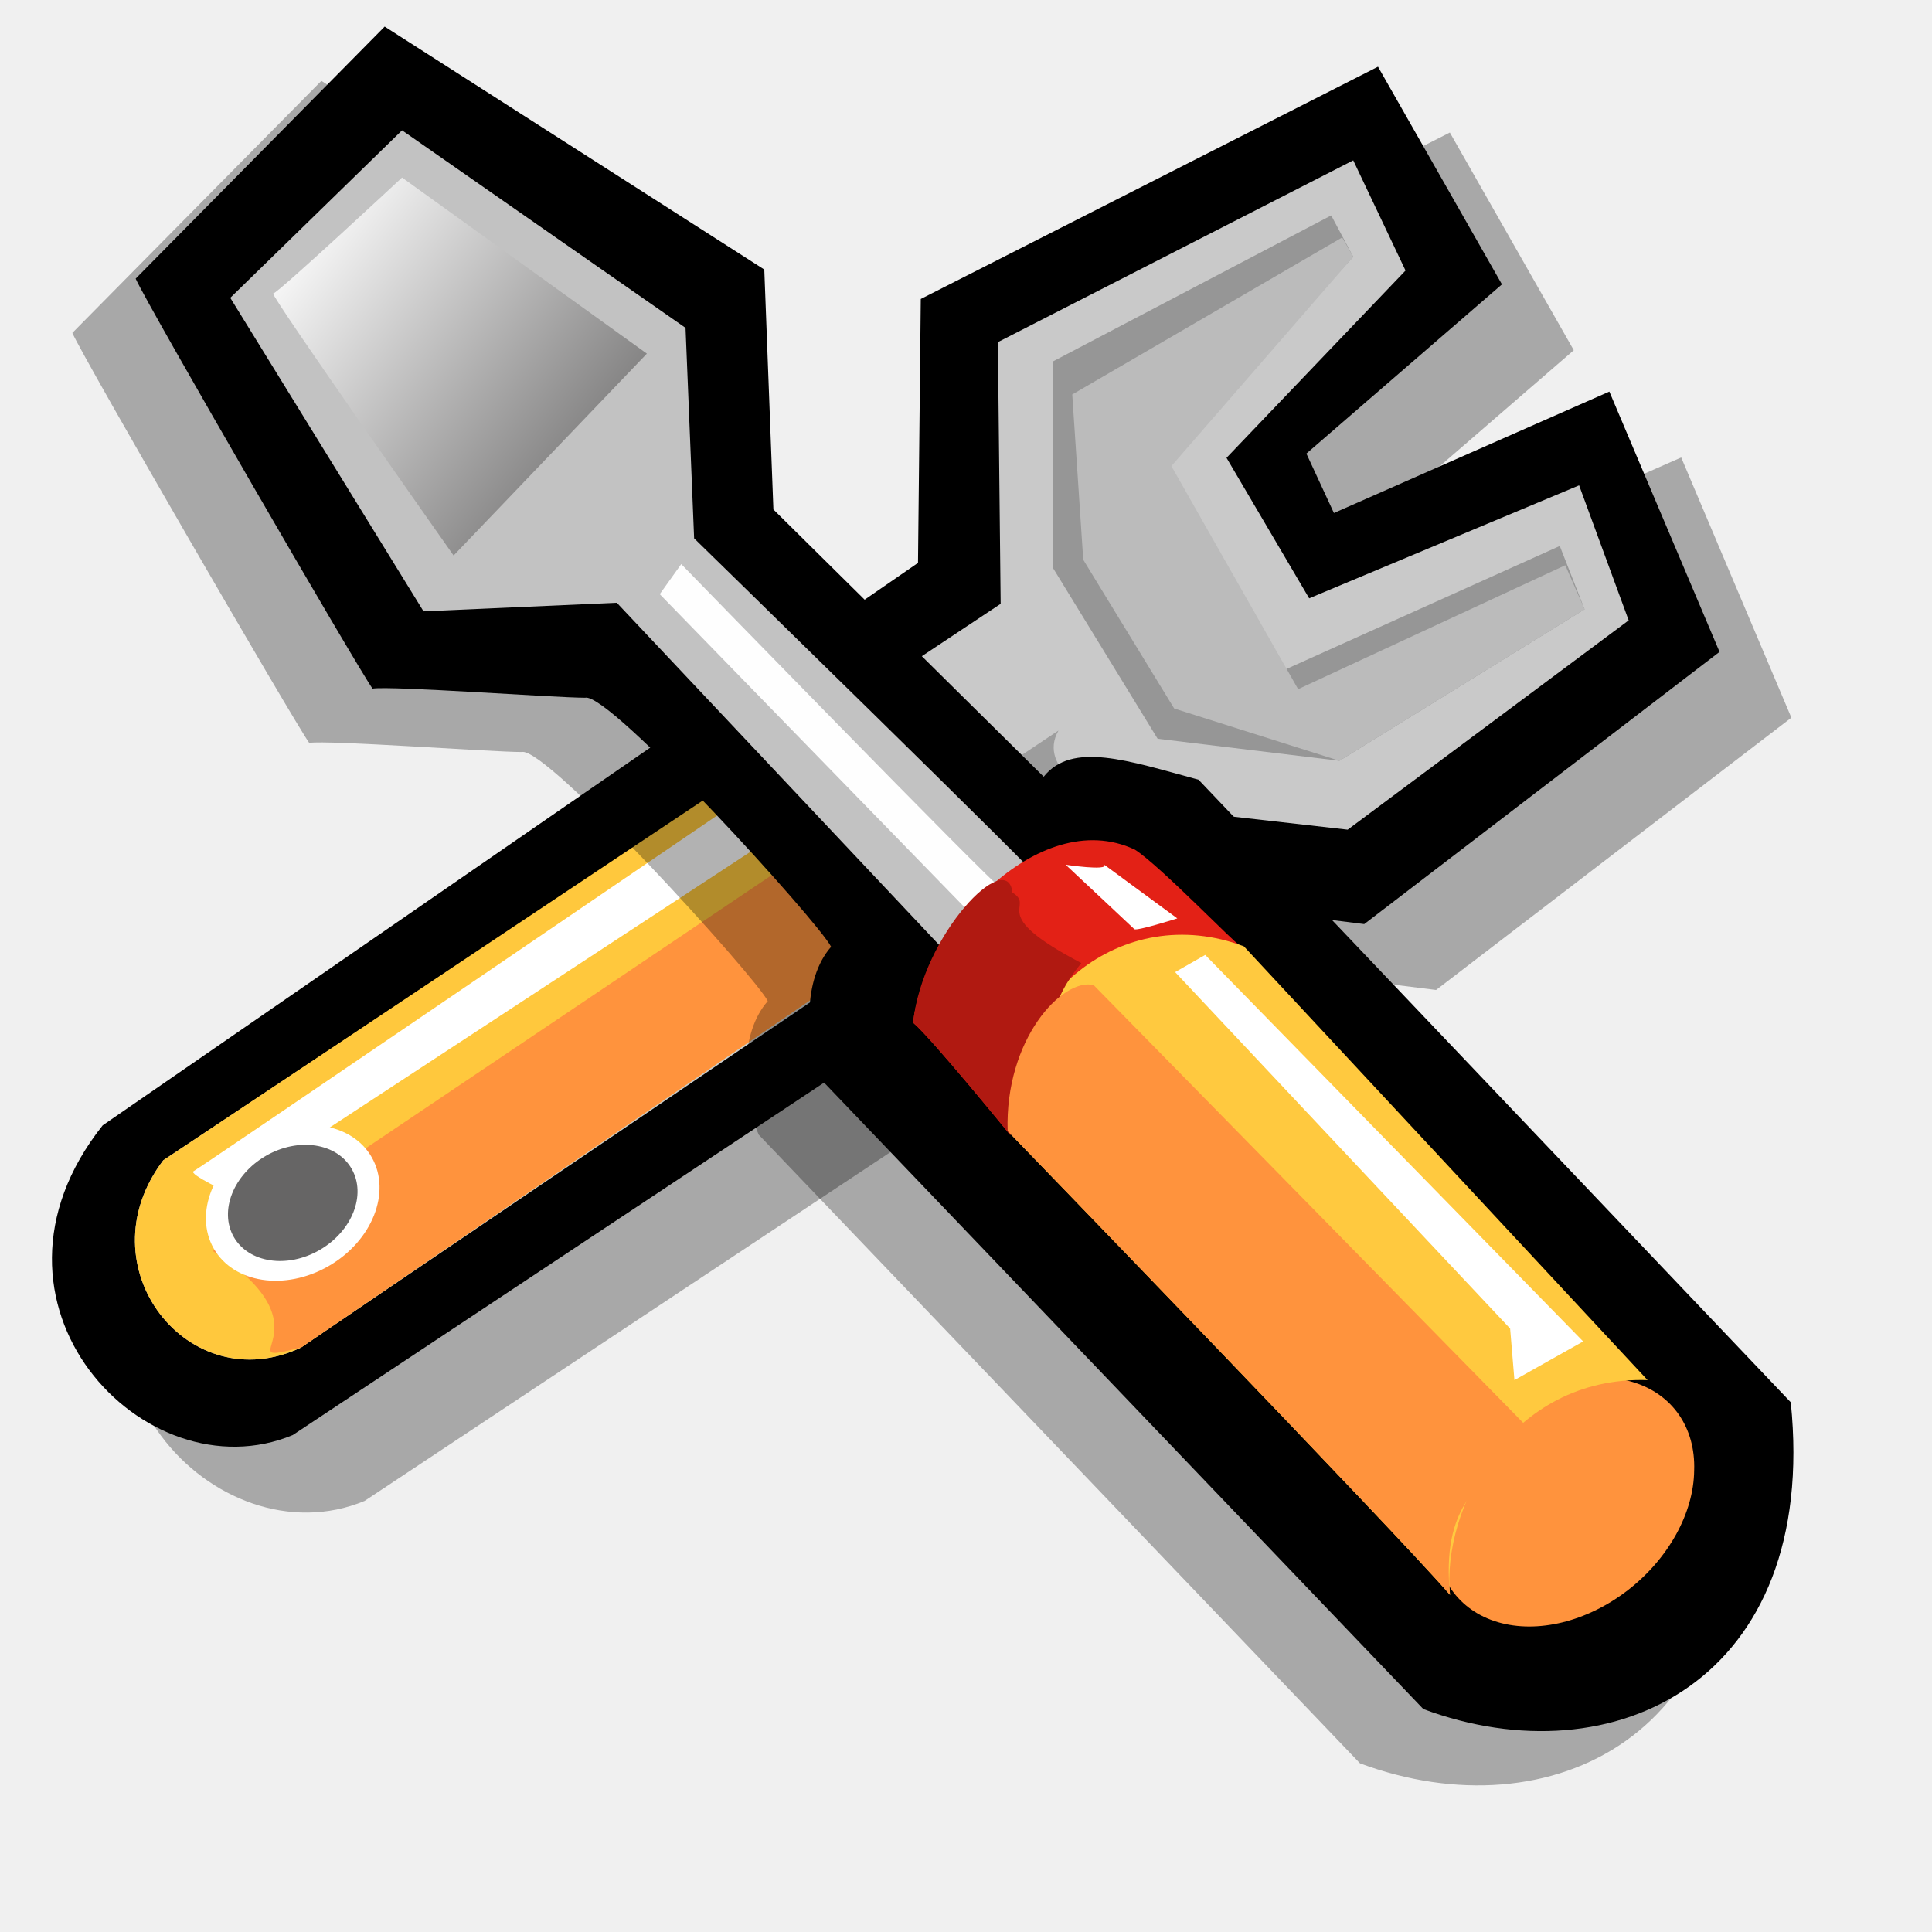
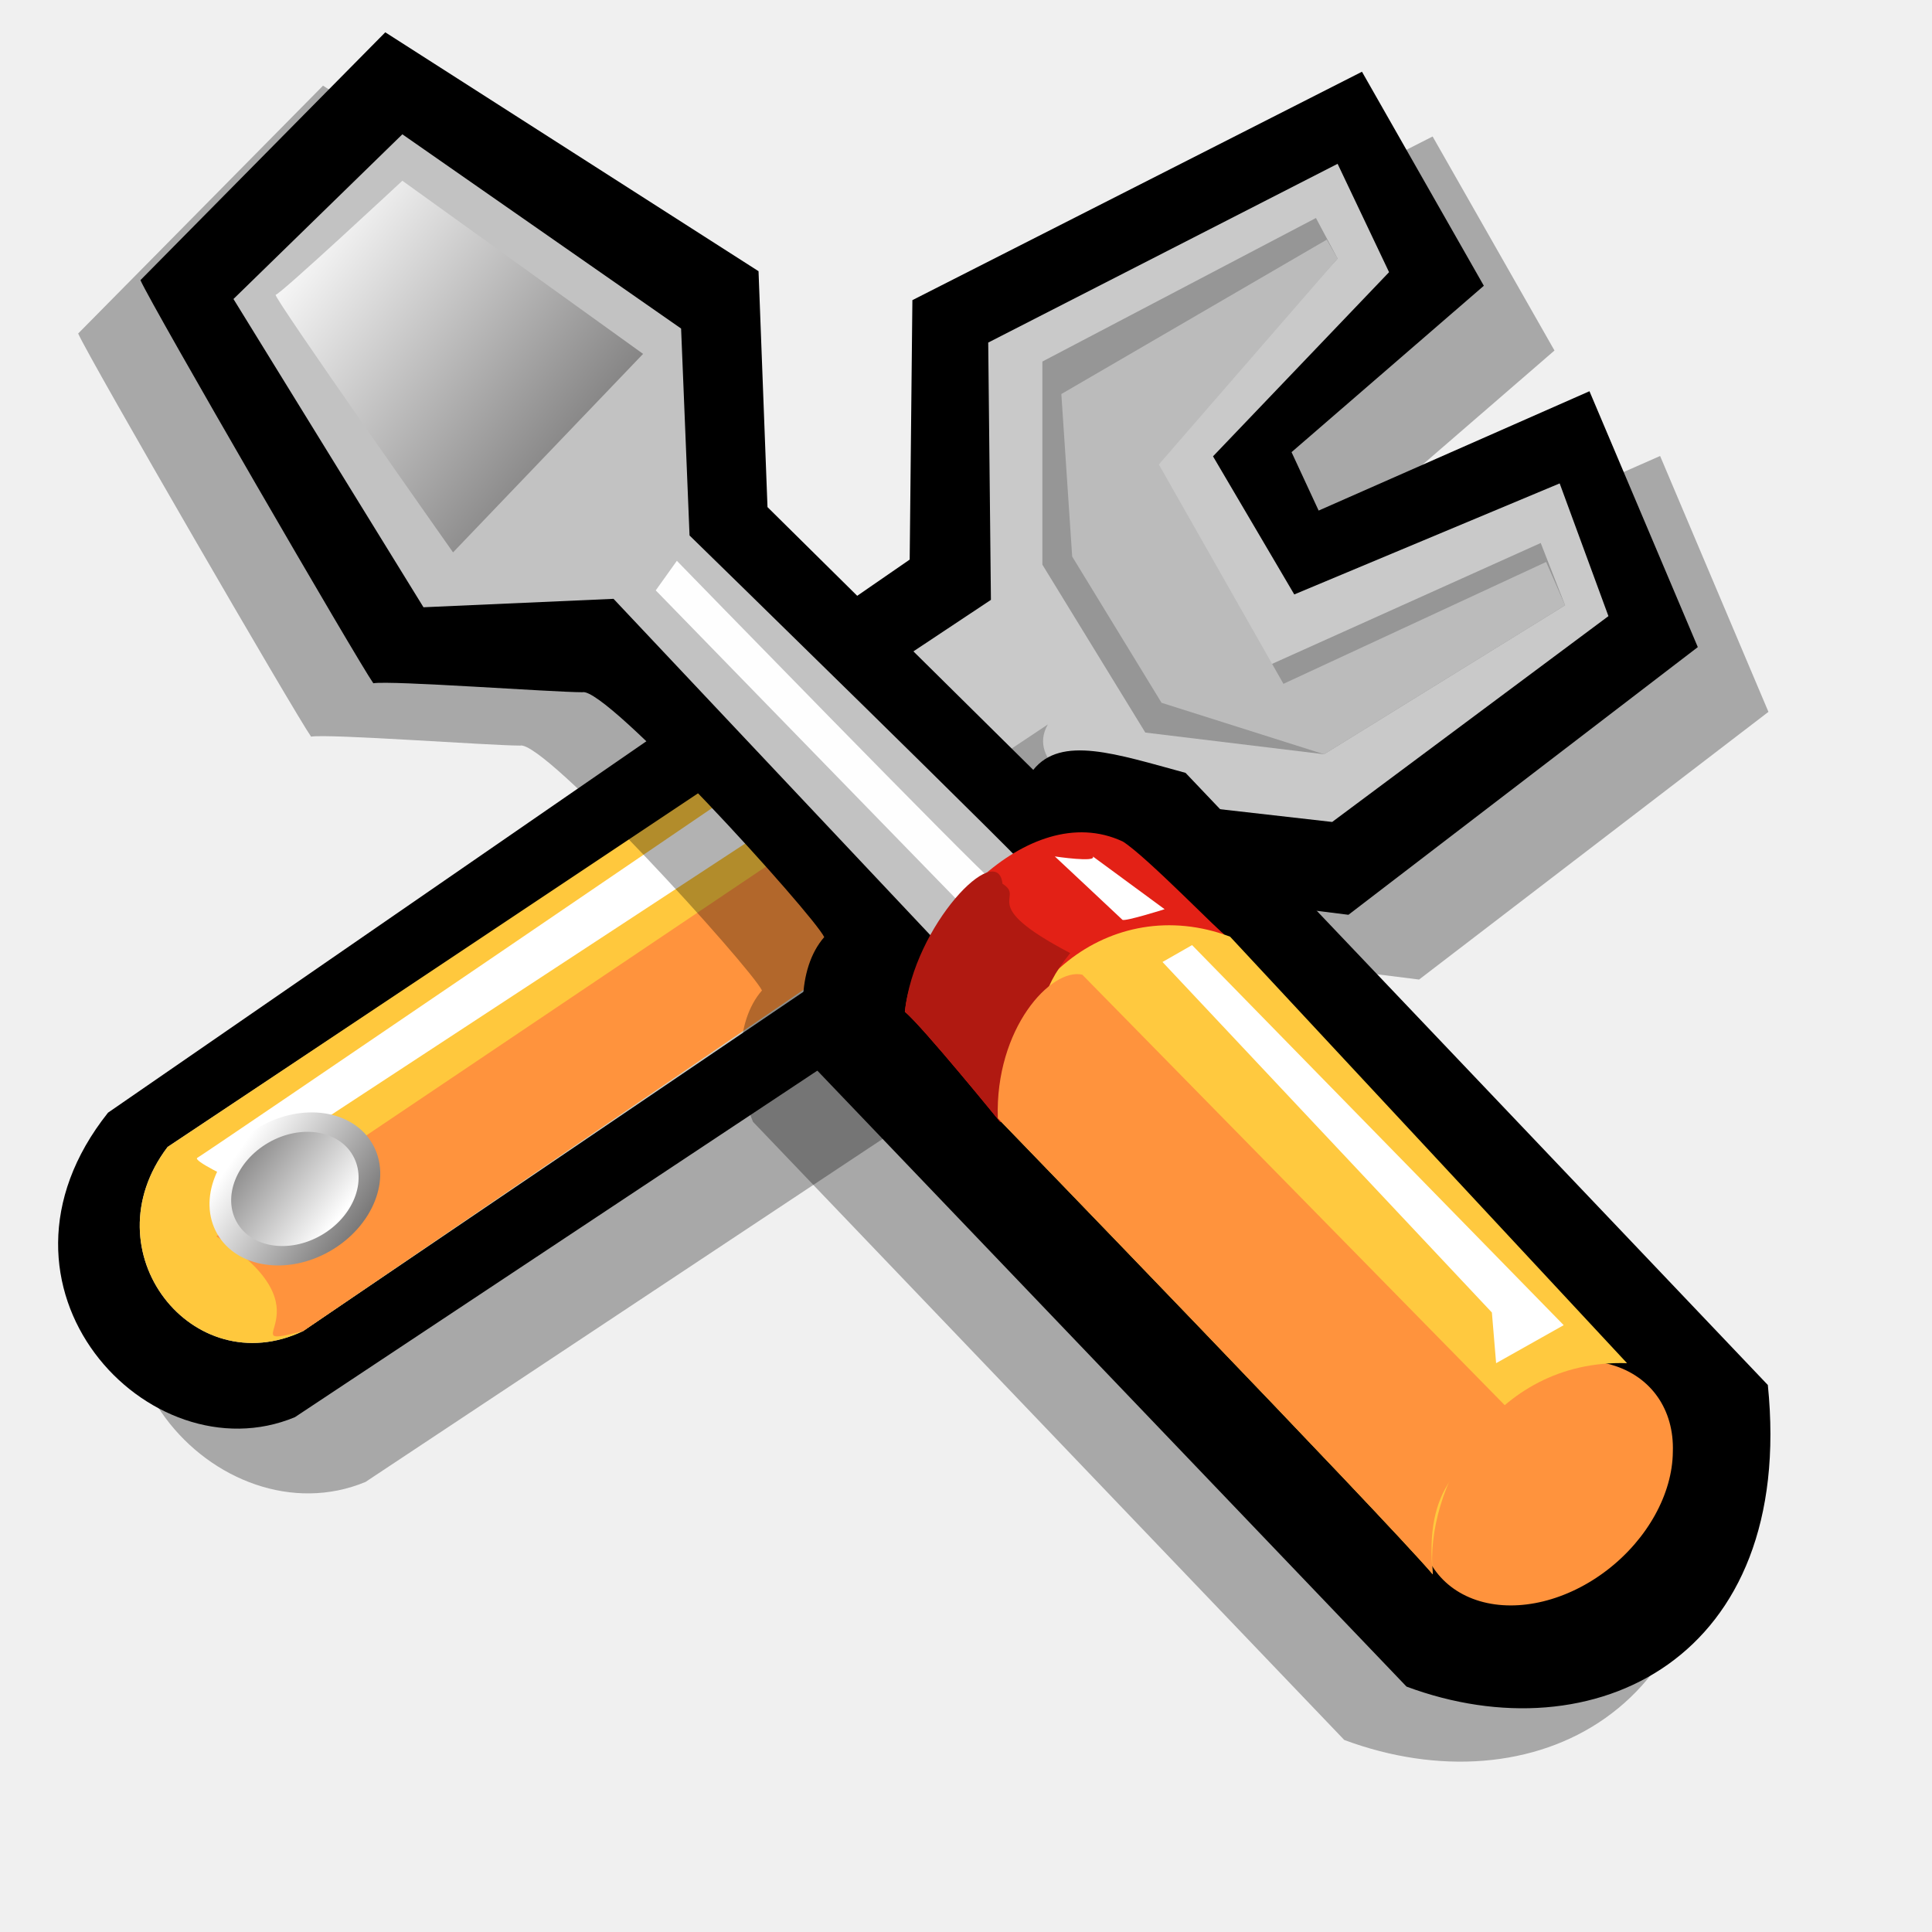
- <svg xmlns="http://www.w3.org/2000/svg" xmlns:xlink="http://www.w3.org/1999/xlink" id="svg548" width="24pt" height="24pt">
+ <svg xmlns="http://www.w3.org/2000/svg" xmlns:xlink="http://www.w3.org/1999/xlink" id="svg548" width="72pt" height="72pt">
  <defs id="defs550">
    <linearGradient id="linearGradient554">
      <stop style="stop-color:#666565;stop-opacity:1;" offset="0" id="stop555" />
      <stop style="stop-color:#ffffff;stop-opacity:1;" offset="1" id="stop556" />
    </linearGradient>
-     <linearGradient xlink:href="#linearGradient554" id="linearGradient557" x1="12.924" y1="79.96" x2="8.336" y2="72.29" gradientUnits="userSpaceOnUse" spreadMethod="pad" gradientTransform="matrix(0.575617,0,0,0.456837,-0.62052,-0.382937)" />
-     <linearGradient xlink:href="#linearGradient554" id="linearGradient559" x1="7.798" y1="68.656" x2="12.995" y2="78.429" gradientUnits="userSpaceOnUse" spreadMethod="pad" gradientTransform="matrix(0.575617,0,0,0.456837,-0.62052,-0.382937)" />
+     <linearGradient xlink:href="#linearGradient554" id="linearGradient557" x1="12.924" y1="79.96" x2="8.336" y2="72.29" gradientUnits="userSpaceOnUse" spreadMethod="pad" gradientTransform="scale(1.122498,0.89087)" />
+     <linearGradient xlink:href="#linearGradient554" id="linearGradient559" x1="7.798" y1="68.656" x2="12.995" y2="78.429" gradientUnits="userSpaceOnUse" spreadMethod="pad" gradientTransform="scale(1.122498,0.89087)" />
    <linearGradient xlink:href="#linearGradient554" id="linearGradient563" />
-     <linearGradient xlink:href="#linearGradient604" id="linearGradient1099" gradientUnits="userSpaceOnUse" gradientTransform="scale(0.994399,1.005632)" spreadMethod="pad" x1="61.047" y1="28.657" x2="79.628" y2="14.155" />
  </defs>
-   <path style="fill:#000000;fill-opacity:0.3;fill-rule:evenodd;stroke:none;stroke-width:1pt;stroke-linecap:butt;stroke-linejoin:miter;stroke-opacity:1" d="M 19.589,15.872 L 6.039,24.86 C 3.59,25.878 0.549,22.678 2.891,19.73 L 16.395,10.414 L 16.441,6.043 L 24.014,2.195 L 26.067,5.801 L 22.828,8.603 L 23.284,9.588 L 27.846,7.577 L 29.671,11.887 L 23.786,16.397 L 19.589,15.872 z " id="path570" />
-   <path style="fill:#000000;fill-opacity:1;fill-rule:evenodd;stroke:none;stroke-width:1pt;stroke-linecap:butt;stroke-linejoin:miter;stroke-opacity:1" d="M 18.399,14.781 L 4.849,23.769 C 2.4,24.787 -0.641,21.588 1.701,18.639 L 15.205,9.323 L 15.251,4.952 L 22.824,1.105 L 24.877,4.71 L 21.638,7.513 L 22.094,8.497 L 26.656,6.486 L 28.481,10.797 L 22.596,15.306 L 18.399,14.781 z " id="path569" />
-   <path style="fill:#c9c9c9;fill-opacity:1;fill-rule:evenodd;stroke:none;stroke-width:1pt;stroke-linecap:butt;stroke-linejoin:miter;stroke-opacity:1" d="M 18.307,13.286 L 4.986,22.319 C 3.13,23.201 1.366,20.981 2.705,19.217 L 16.574,10.001 L 16.528,5.667 L 22.414,2.656 L 23.28,4.481 L 20.315,7.583 L 21.684,9.91 L 26.155,8.039 L 26.976,10.275 L 22.322,13.742 L 18.307,13.286 z " id="path552" />
-   <path style="fill:#9d9d9d;fill-opacity:1;fill-rule:evenodd;stroke:none;stroke-width:1pt;stroke-linecap:butt;stroke-linejoin:miter;stroke-opacity:1" d="M 18.216,13.331 C 18.171,13.195 17.167,12.738 17.532,12.1 L 13.152,15.02 C 13.243,15.476 13.654,16.251 13.654,16.297 C 13.654,16.343 18.079,13.468 18.216,13.331 z " id="path566" />
-   <path style="fill:#ffc83d;fill-opacity:1;fill-rule:evenodd;stroke:none;stroke-width:1pt;stroke-linecap:butt;stroke-linejoin:miter;stroke-opacity:1" d="M 14.749,15.658 L 4.986,22.319 C 3.13,23.201 1.366,20.981 2.705,19.217 L 12.696,12.556 C 14.338,12.997 14.658,14.396 14.749,15.658 z " id="path562" />
-   <path style="fill:#ffffff;fill-opacity:1;fill-rule:evenodd;stroke:none;stroke-width:1pt;stroke-linecap:butt;stroke-linejoin:miter;stroke-opacity:1" d="M 13.198,13.605 L 3.799,19.764 C 3.799,19.764 3.115,19.445 3.206,19.399 C 3.298,19.354 12.605,13.012 12.605,13.012 L 13.198,13.605 z " id="path568" />
-   <path style="fill:#ff933d;fill-opacity:1;fill-rule:evenodd;stroke:none;stroke-width:1pt;stroke-linecap:butt;stroke-linejoin:miter;stroke-opacity:1" d="M 14.749,15.658 L 4.986,22.319 C 3.678,22.654 5.564,22.03 3.526,20.722 L 13.563,13.97 C 14.065,14.046 14.658,14.396 14.749,15.658 z " id="path567" />
-   <path style="font-size:12;fill:url(#linearGradient557);fill-rule:evenodd;stroke-width:1pt" d="M 6.157,19.168 C 6.486,19.745 6.167,20.552 5.445,20.969 C 4.722,21.386 3.869,21.256 3.54,20.679 C 3.211,20.103 3.53,19.296 4.253,18.879 C 4.975,18.462 5.828,18.592 6.157,19.168 z " id="path561" />
-   <path style="font-size:12;fill:url(#linearGradient559);fill-rule:evenodd;stroke-width:1pt" d="M 5.825,19.36 C 6.071,19.791 5.833,20.392 5.294,20.704 C 4.755,21.015 4.118,20.918 3.872,20.488 C 3.627,20.057 3.865,19.456 4.404,19.144 C 4.943,18.833 5.58,18.93 5.825,19.36 z " id="path560" />
-   <path style="fill:#969696;fill-opacity:1;fill-rule:evenodd;stroke:none;stroke-width:1pt;stroke-linecap:butt;stroke-linejoin:miter;stroke-opacity:1" d="M 22.049,3.568 L 17.441,5.986 L 17.441,9.408 L 19.174,12.236 L 22.185,12.601 L 26.246,10.092 L 25.835,9.043 L 21.273,11.096 L 19.311,7.674 L 22.414,4.253 L 22.049,3.568 z " id="path564" />
-   <path style="fill:#bbbbbb;fill-opacity:1;fill-rule:evenodd;stroke:none;stroke-width:1pt;stroke-linecap:butt;stroke-linejoin:miter;stroke-opacity:1" d="M 22.231,3.933 L 17.76,6.534 L 17.942,9.271 L 19.448,11.735 L 22.185,12.601 L 26.246,10.092 L 25.926,9.362 L 21.501,11.415 L 19.402,7.72 L 22.414,4.253 L 22.231,3.933 z " id="path565" />
-   <g id="g790" transform="matrix(-0.339011,0,0,0.339011,30.06185,0.279837)">
+   <path style="fill:#000000;fill-rule:evenodd;stroke:none;stroke-opacity:1;stroke-width:1pt;stroke-linejoin:miter;stroke-linecap:butt;fill-opacity:0.3;" d="M 55.283 50.579 L 11.846 78.006 C 3.998 81.112 -5.753 71.349 1.755 62.353 L 45.046 33.923 L 45.192 20.586 L 69.47 8.845 L 76.051 19.847 L 65.667 28.4 L 67.13 31.403 L 81.755 25.268 L 87.605 38.421 L 68.739 52.181 L 55.283 50.579 z " id="path570" transform="matrix(0.920161,0,0,0.966658,7.26221,-1.76816)" />
+   <path style="fill:#000000;fill-rule:evenodd;stroke:none;stroke-opacity:1;stroke-width:1pt;stroke-linejoin:miter;stroke-linecap:butt;fill-opacity:1;" d="M 55.283 50.579 L 11.846 78.006 C 3.998 81.112 -5.753 71.349 1.755 62.353 L 45.046 33.923 L 45.192 20.586 L 69.47 8.845 L 76.051 19.847 L 65.667 28.4 L 67.13 31.403 L 81.755 25.268 L 87.605 38.421 L 68.739 52.181 L 55.283 50.579 z " id="path569" transform="matrix(0.920161,0,0,0.966658,3.752153,-4.985714)" />
+   <path style="fill:#c9c9c9;fill-rule:evenodd;stroke:none;stroke-opacity:1;stroke-width:1pt;stroke-linejoin:miter;stroke-linecap:butt;fill-opacity:1;" d="M 54.991 46.124 L 12.285 75.082 C 6.338 77.91 0.683 70.792 4.973 65.137 L 49.433 35.594 L 49.287 21.7 L 68.154 12.047 L 70.933 17.898 L 61.426 27.843 L 65.814 35.301 L 80.146 29.305 L 82.779 36.472 L 67.861 47.587 L 54.991 46.124 z " id="path552" transform="matrix(0.920161,0,0,0.920161,3.752153,-2.945213)" />
+   <path style="fill:#9d9d9d;fill-rule:evenodd;stroke:none;stroke-opacity:1;stroke-width:1pt;stroke-linejoin:miter;stroke-linecap:butt;fill-opacity:1;" d="M 54.698 46.27 C 54.552 45.832 51.335 44.369 52.505 42.322 L 38.464 51.682 C 38.757 53.144 40.073 55.631 40.073 55.777 C 40.073 55.923 54.26 46.709 54.698 46.27 z " id="path566" transform="matrix(0.920161,0,0,0.920161,3.752153,-2.945213)" />
+   <path style="fill:#ffc83d;fill-rule:evenodd;stroke:none;stroke-opacity:1;stroke-width:1pt;stroke-linejoin:miter;stroke-linecap:butt;fill-opacity:1;" d="M 43.583 53.729 L 12.285 75.082 C 6.338 77.91 0.683 70.792 4.973 65.137 L 37.002 43.784 C 42.267 45.198 43.291 49.683 43.583 53.729 z " id="path562" transform="matrix(0.920161,0,0,0.920161,3.752153,-2.945213)" />
+   <path style="fill:#ffffff;fill-rule:evenodd;stroke:none;stroke-opacity:1;stroke-width:1pt;stroke-linejoin:miter;stroke-linecap:butt;fill-opacity:1;" d="M 38.611 47.148 L 8.483 66.892 C 8.483 66.892 6.289 65.868 6.581 65.722 C 6.874 65.576 36.709 45.247 36.709 45.247 L 38.611 47.148 z " id="path568" transform="matrix(0.920161,0,0,0.920161,3.752153,-2.945213)" />
+   <path style="fill:#ff933d;fill-rule:evenodd;stroke:none;stroke-opacity:1;stroke-width:1pt;stroke-linejoin:miter;stroke-linecap:butt;fill-opacity:1;" d="M 43.583 53.729 L 12.285 75.082 C 8.093 76.155 14.138 74.156 7.605 69.963 L 39.781 48.318 C 41.389 48.562 43.291 49.683 43.583 53.729 z " id="path567" transform="matrix(0.920161,0,0,0.920161,3.752153,-2.945213)" />
+   <path transform="matrix(0.837932,-0.483709,0.480913,0.842803,-27.39991,8.07806)" style="font-size:12;fill:url(#linearGradient557);fill-rule:evenodd;stroke-width:1pt;" d="M 16.234 67.185 C 16.234 69.203 14.17 70.841 11.627 70.841 C 9.084 70.841 7.02 69.203 7.02 67.185 C 7.02 65.166 9.084 63.528 11.627 63.528 C 14.17 63.528 16.234 65.166 16.234 67.185 z " id="path561" />
+   <path transform="matrix(0.625296,-0.360962,0.358875,0.628931,-16.72849,21.01979)" style="font-size:12;fill:url(#linearGradient559);fill-rule:evenodd;stroke-width:1pt;" d="M 16.234 67.185 C 16.234 69.203 14.17 70.841 11.627 70.841 C 9.084 70.841 7.02 69.203 7.02 67.185 C 7.02 65.166 9.084 63.528 11.627 63.528 C 14.17 63.528 16.234 65.166 16.234 67.185 z " id="path560" />
+   <path style="fill:#969696;fill-rule:evenodd;stroke:none;stroke-opacity:1;stroke-width:1pt;stroke-linejoin:miter;stroke-linecap:butt;fill-opacity:1;" d="M 66.984 14.973 L 52.212 22.724 L 52.212 33.693 L 57.77 42.76 L 67.422 43.931 L 80.439 35.887 L 79.123 32.523 L 64.497 39.104 L 58.209 28.135 L 68.154 17.166 L 66.984 14.973 z " id="path564" transform="matrix(0.920161,0,0,0.920161,3.752153,-2.945213)" />
+   <path style="fill:#bbbbbb;fill-rule:evenodd;stroke:none;stroke-opacity:1;stroke-width:1pt;stroke-linejoin:miter;stroke-linecap:butt;fill-opacity:1;" d="M 67.569 16.142 L 53.236 24.479 L 53.821 33.254 L 58.647 41.152 L 67.422 43.931 L 80.439 35.887 L 79.415 33.547 L 65.229 40.128 L 58.501 28.282 L 68.154 17.166 L 67.569 16.142 z " id="path565" transform="matrix(0.920161,0,0,0.920161,3.752153,-2.945213)" />
+   <g id="g790" transform="matrix(-1,0,0,1,89.02518,1.132078)">
    <defs id="defs573">
      <linearGradient id="linearGradient604">
        <stop offset="0" style="stop-color:#666565;stop-opacity:1;" id="stop606" />
        <stop offset="1" style="stop-color:#ffffff;stop-opacity:1;" id="stop605" />
      </linearGradient>
      <linearGradient id="linearGradient600">
        <stop style="stop-color:#000;stop-opacity:1;" offset="0" id="stop601" />
        <stop style="stop-color:#fff;stop-opacity:1;" offset="1" id="stop602" />
      </linearGradient>
      <linearGradient xlink:href="#linearGradient604" id="linearGradient603" x1="61.047" y1="28.657" x2="79.628" y2="14.155" gradientUnits="userSpaceOnUse" spreadMethod="pad" gradientTransform="scale(0.994399,1.005632)" />
    </defs>
-     <path style="fill:#000000;fill-opacity:0.303;fill-rule:evenodd;stroke:none;stroke-width:1pt;stroke-linecap:butt;stroke-linejoin:miter;stroke-opacity:1" d="M 1.25,73.906 L 31.719,41.875 C 35.365,40.885 38.229,39.896 39.688,41.719 L 53.594,27.969 L 54.063,15.625 L 73.594,3.125 L 86.406,16.094 C 85.781,17.5 75,36.094 74.219,37.187 C 73.281,37.031 64.844,37.656 63.281,37.656 C 62.031,37.344 51.25,49.219 50.625,50.469 C 52.083,52.135 51.979,55.208 51.094,57.344 L 20.156,89.688 C 10.365,93.333 -0.208,88.229 1.25,73.906 z " id="path613" transform="matrix(0.949606,0,0,0.949606,3.089142,0.15748)" />
-     <path style="fill:#000000;fill-opacity:1;fill-rule:evenodd;stroke:none;stroke-width:1pt;stroke-linecap:butt;stroke-linejoin:miter;stroke-opacity:1" d="M 1.25,73.906 L 31.719,41.875 C 35.365,40.885 38.229,39.896 39.688,41.719 L 53.594,27.969 L 54.063,15.625 L 73.594,3.125 L 86.406,16.094 C 85.781,17.5 75,36.094 74.219,37.187 C 73.281,37.031 64.844,37.656 63.281,37.656 C 62.031,37.344 51.25,49.219 50.625,50.469 C 52.083,52.135 51.979,55.208 51.094,57.344 L 20.156,89.688 C 10.365,93.333 -0.208,88.229 1.25,73.906 z " id="path612" transform="matrix(0.949606,0,0,0.949606,-4.456341e-3,-2.494173)" />
-     <path style="fill:#ff933d;fill-opacity:1;fill-rule:evenodd;stroke:none;stroke-width:1pt;stroke-linecap:butt;stroke-linejoin:miter;stroke-opacity:1" id="path596" d="M 22.981 78.62 A 7.182 6.298 0 1 1  8.618,78.62 A 7.182 6.298 0 1 1  22.981 78.62 z" transform="matrix(0.877883,0.215653,2.038332e-2,0.922358,-3.265319,-3.362741)" />
-     <path style="fill:#c2c2c2;fill-opacity:1;fill-rule:evenodd;stroke:none;stroke-width:1pt;stroke-linecap:butt;stroke-linejoin:miter;stroke-opacity:1" d="M 39.554,47.353 C 39.333,47.353 57.673,29.454 57.673,29.454 L 58.115,18.626 L 72.7,8.462 L 81.538,17.08 L 71.595,33.21 L 61.651,32.769 L 43.752,51.772 L 39.554,47.353 z " id="path598" transform="matrix(0.949606,0,0,0.949606,-4.456341e-3,-2.494173)" />
-     <path style="fill:#ffffff;fill-opacity:0.982;fill-rule:evenodd;stroke:none;stroke-width:1pt;stroke-linecap:butt;stroke-linejoin:miter;stroke-opacity:1" d="M 41.764,47.574 C 42.426,47.132 58.336,30.78 58.336,30.78 L 59.441,32.327 L 43.31,48.899 L 41.764,47.574 z " id="path607" transform="matrix(0.949606,0,0,0.949606,-4.456341e-3,-2.494173)" />
-     <path style="fill:#e32116;fill-opacity:1;fill-rule:evenodd;stroke:none;stroke-width:1pt;stroke-linecap:butt;stroke-linejoin:miter;stroke-opacity:1" d="M 29.688,50.312 C 29.688,50.469 33.75,46.25 35,45.469 C 40,43.125 45.938,49.844 46.406,54.375 C 45.469,55.156 41.406,60.156 41.406,60.156 C 38.906,53.906 35.625,51.25 29.688,50.312 z " id="path597" transform="matrix(0.949606,0,0,0.949606,-4.456341e-3,-2.494173)" />
-     <path style="fill:#ffc93f;fill-opacity:1;fill-rule:evenodd;stroke:none;stroke-width:1pt;stroke-linecap:butt;stroke-linejoin:miter;stroke-opacity:1" d="M 8.618,72.764 C 15.689,72.543 19.224,79.393 18.782,83.813 C 21.434,80.719 41.543,59.948 41.543,59.948 C 41.69,53.024 35.65,48.089 29.389,50.446 L 8.618,72.764 z " id="path575" transform="matrix(0.949606,0,0,0.949606,-4.456341e-3,-2.494173)" />
-     <path style="fill:#b01911;fill-opacity:1;fill-rule:evenodd;stroke:none;stroke-width:1pt;stroke-linecap:butt;stroke-linejoin:miter;stroke-opacity:1" d="M 37.753,51.307 C 42.725,48.701 40.048,48.46 41.298,47.678 C 41.547,45.335 45.938,49.844 46.406,54.375 C 45.469,55.156 41.406,60.156 41.406,60.156 C 38.906,53.906 39.492,53.46 37.753,51.307 z " id="path610" transform="matrix(0.949606,0,0,0.949606,-4.456341e-3,-2.494173)" />
-     <path style="fill:url(#linearGradient1099);fill-opacity:1;fill-rule:evenodd;stroke:none;stroke-width:1pt;stroke-linecap:butt;stroke-linejoin:miter;stroke-opacity:1" d="M 60.104,19.952 L 70.048,30.338 C 70.048,30.338 79.55,16.859 79.329,16.859 C 79.108,16.859 72.7,10.892 72.7,10.892 L 60.104,19.952 z " id="path599" transform="matrix(0.949606,0,0,0.949606,-4.456341e-3,-2.494173)" />
-     <path style="fill:#ff933d;fill-opacity:1;fill-rule:evenodd;stroke:none;stroke-width:1pt;stroke-linecap:butt;stroke-linejoin:miter;stroke-opacity:1" d="M 13.921,76.079 C 17.457,77.626 19.224,79.393 18.782,83.813 C 21.434,80.719 41.543,59.948 41.543,59.948 C 41.69,55.234 38.744,52.067 37.123,52.435 L 13.921,76.079 z " id="path608" transform="matrix(0.949606,0,0,0.949606,-4.456341e-3,-2.494173)" />
-     <path style="fill:#ffffff;fill-opacity:1;fill-rule:evenodd;stroke:none;stroke-width:1pt;stroke-linecap:butt;stroke-linejoin:miter;stroke-opacity:1" d="M 31.378,50.888 L 11.932,70.775 L 15.468,72.764 L 15.689,70.113 L 32.925,51.772 L 31.378,50.888 z " id="path609" transform="matrix(0.949606,0,0,0.949606,-4.456341e-3,-2.494173)" />
-     <path style="fill:#ffffff;fill-opacity:1;fill-rule:evenodd;stroke:none;stroke-width:1pt;stroke-linecap:butt;stroke-linejoin:miter;stroke-opacity:1" d="M 36.571,46.248 L 32.814,49.01 C 32.814,49.01 34.913,49.673 35.024,49.562 C 35.134,49.452 38.559,46.248 38.559,46.248 C 38.559,46.248 36.35,46.579 36.571,46.248 z " id="path611" transform="matrix(0.949606,0,0,0.949606,-4.456341e-3,-2.494173)" />
+     <path style="fill:#000000;fill-rule:evenodd;stroke:none;stroke-opacity:1;stroke-width:1pt;stroke-linejoin:miter;stroke-linecap:butt;fill-opacity:0.303;" d="M 1.25 73.906 L 31.719 41.875 C 35.365 40.885 38.229 39.896 39.688 41.719 L 53.594 27.969 L 54.063 15.625 L 73.594 3.125 L 86.406 16.094 C 85.781 17.5 75 36.094 74.219 37.187 C 73.281 37.031 64.844 37.656 63.281 37.656 C 62.031 37.344 51.25 49.219 50.625 50.469 C 52.083 52.135 51.979 55.208 51.094 57.344 L 20.156 89.688 C 10.365 93.333 -0.208 88.229 1.25 73.906 z " id="path613" transform="matrix(0.949606,0,0,0.949606,3.089142,0.15748)" />
+     <path style="fill:#000000;fill-rule:evenodd;stroke:none;stroke-opacity:1;stroke-width:1pt;stroke-linejoin:miter;stroke-linecap:butt;fill-opacity:1;" d="M 1.25 73.906 L 31.719 41.875 C 35.365 40.885 38.229 39.896 39.688 41.719 L 53.594 27.969 L 54.063 15.625 L 73.594 3.125 L 86.406 16.094 C 85.781 17.5 75 36.094 74.219 37.187 C 73.281 37.031 64.844 37.656 63.281 37.656 C 62.031 37.344 51.25 49.219 50.625 50.469 C 52.083 52.135 51.979 55.208 51.094 57.344 L 20.156 89.688 C 10.365 93.333 -0.208 88.229 1.25 73.906 z " id="path612" transform="matrix(0.949606,0,0,0.949606,-4.456341e-3,-2.494173)" />
+     <path style="fill-rule:evenodd;stroke:none;fill:#ff933d;fill-opacity:1;stroke-opacity:1;stroke-width:1pt;stroke-linejoin:miter;stroke-linecap:butt;" id="path596" d="M 22.981 78.62 A 7.182 6.298 0 1 0 8.618,78.62 A 7.182 6.298 0 1 0 22.981 78.62 L 15.799 78.62 z" transform="matrix(0.877883,0.215653,2.038332e-2,0.922358,-3.265319,-3.362741)" />
+     <path style="fill:#c2c2c2;fill-rule:evenodd;stroke:none;stroke-opacity:1;stroke-width:1pt;stroke-linejoin:miter;stroke-linecap:butt;fill-opacity:1;" d="M 39.554 47.353 C 39.333 47.353 57.673 29.454 57.673 29.454 L 58.115 18.626 L 72.7 8.462 L 81.538 17.08 L 71.595 33.21 L 61.651 32.769 L 43.752 51.772 L 39.554 47.353 z " id="path598" transform="matrix(0.949606,0,0,0.949606,-4.456341e-3,-2.494173)" />
+     <path style="fill:#ffffff;fill-rule:evenodd;stroke:none;stroke-opacity:1;stroke-width:1pt;stroke-linejoin:miter;stroke-linecap:butt;fill-opacity:0.982;" d="M 41.764 47.574 C 42.426 47.132 58.336 30.78 58.336 30.78 L 59.441 32.327 L 43.31 48.899 L 41.764 47.574 z " id="path607" transform="matrix(0.949606,0,0,0.949606,-4.456341e-3,-2.494173)" />
+     <path style="fill:#e32116;fill-rule:evenodd;stroke:none;stroke-opacity:1;stroke-width:1pt;stroke-linejoin:miter;stroke-linecap:butt;fill-opacity:1;" d="M 29.688 50.312 C 29.688 50.469 33.75 46.25 35 45.469 C 40 43.125 45.938 49.844 46.406 54.375 C 45.469 55.156 41.406 60.156 41.406 60.156 C 38.906 53.906 35.625 51.25 29.688 50.312 z " id="path597" transform="matrix(0.949606,0,0,0.949606,-4.456341e-3,-2.494173)" />
+     <path style="fill:#ffc93f;fill-rule:evenodd;stroke:none;stroke-opacity:1;stroke-width:1pt;stroke-linejoin:miter;stroke-linecap:butt;fill-opacity:1;" d="M 8.618 72.764 C 15.689 72.543 19.224 79.393 18.782 83.813 C 21.434 80.719 41.543 59.948 41.543 59.948 C 41.69 53.024 35.65 48.089 29.389 50.446 L 8.618 72.764 z " id="path575" transform="matrix(0.949606,0,0,0.949606,-4.456341e-3,-2.494173)" />
+     <path style="fill:#b01911;fill-rule:evenodd;stroke:none;stroke-opacity:1;stroke-width:1pt;stroke-linejoin:miter;stroke-linecap:butt;fill-opacity:1;" d="M 37.753 51.307 C 42.725 48.701 40.048 48.46 41.298 47.678 C 41.547 45.335 45.938 49.844 46.406 54.375 C 45.469 55.156 41.406 60.156 41.406 60.156 C 38.906 53.906 39.492 53.46 37.753 51.307 z " id="path610" transform="matrix(0.949606,0,0,0.949606,-4.456341e-3,-2.494173)" />
+     <path style="fill:url(#linearGradient603);fill-rule:evenodd;stroke:none;stroke-opacity:1;stroke-width:1pt;stroke-linejoin:miter;stroke-linecap:butt;fill-opacity:1;" d="M 60.104 19.952 L 70.048 30.338 C 70.048 30.338 79.55 16.859 79.329 16.859 C 79.108 16.859 72.7 10.892 72.7 10.892 L 60.104 19.952 z " id="path599" transform="matrix(0.949606,0,0,0.949606,-4.456341e-3,-2.494173)" />
+     <path style="fill:#ff933d;fill-rule:evenodd;stroke:none;stroke-opacity:1;stroke-width:1pt;stroke-linejoin:miter;stroke-linecap:butt;fill-opacity:1;" d="M 13.921 76.079 C 17.457 77.626 19.224 79.393 18.782 83.813 C 21.434 80.719 41.543 59.948 41.543 59.948 C 41.69 55.234 38.744 52.067 37.123 52.435 L 13.921 76.079 z " id="path608" transform="matrix(0.949606,0,0,0.949606,-4.456341e-3,-2.494173)" />
+     <path style="fill:#ffffff;fill-rule:evenodd;stroke:none;stroke-opacity:1;stroke-width:1pt;stroke-linejoin:miter;stroke-linecap:butt;fill-opacity:1;" d="M 31.378 50.888 L 11.932 70.775 L 15.468 72.764 L 15.689 70.113 L 32.925 51.772 L 31.378 50.888 z " id="path609" transform="matrix(0.949606,0,0,0.949606,-4.456341e-3,-2.494173)" />
+     <path style="fill:#ffffff;fill-rule:evenodd;stroke:none;stroke-opacity:1;stroke-width:1pt;stroke-linejoin:miter;stroke-linecap:butt;fill-opacity:1;" d="M 36.571 46.248 L 32.814 49.01 C 32.814 49.01 34.913 49.673 35.024 49.562 C 35.134 49.452 38.559 46.248 38.559 46.248 C 38.559 46.248 36.35 46.579 36.571 46.248 z " id="path611" transform="matrix(0.949606,0,0,0.949606,-4.456341e-3,-2.494173)" />
  </g>
</svg>
